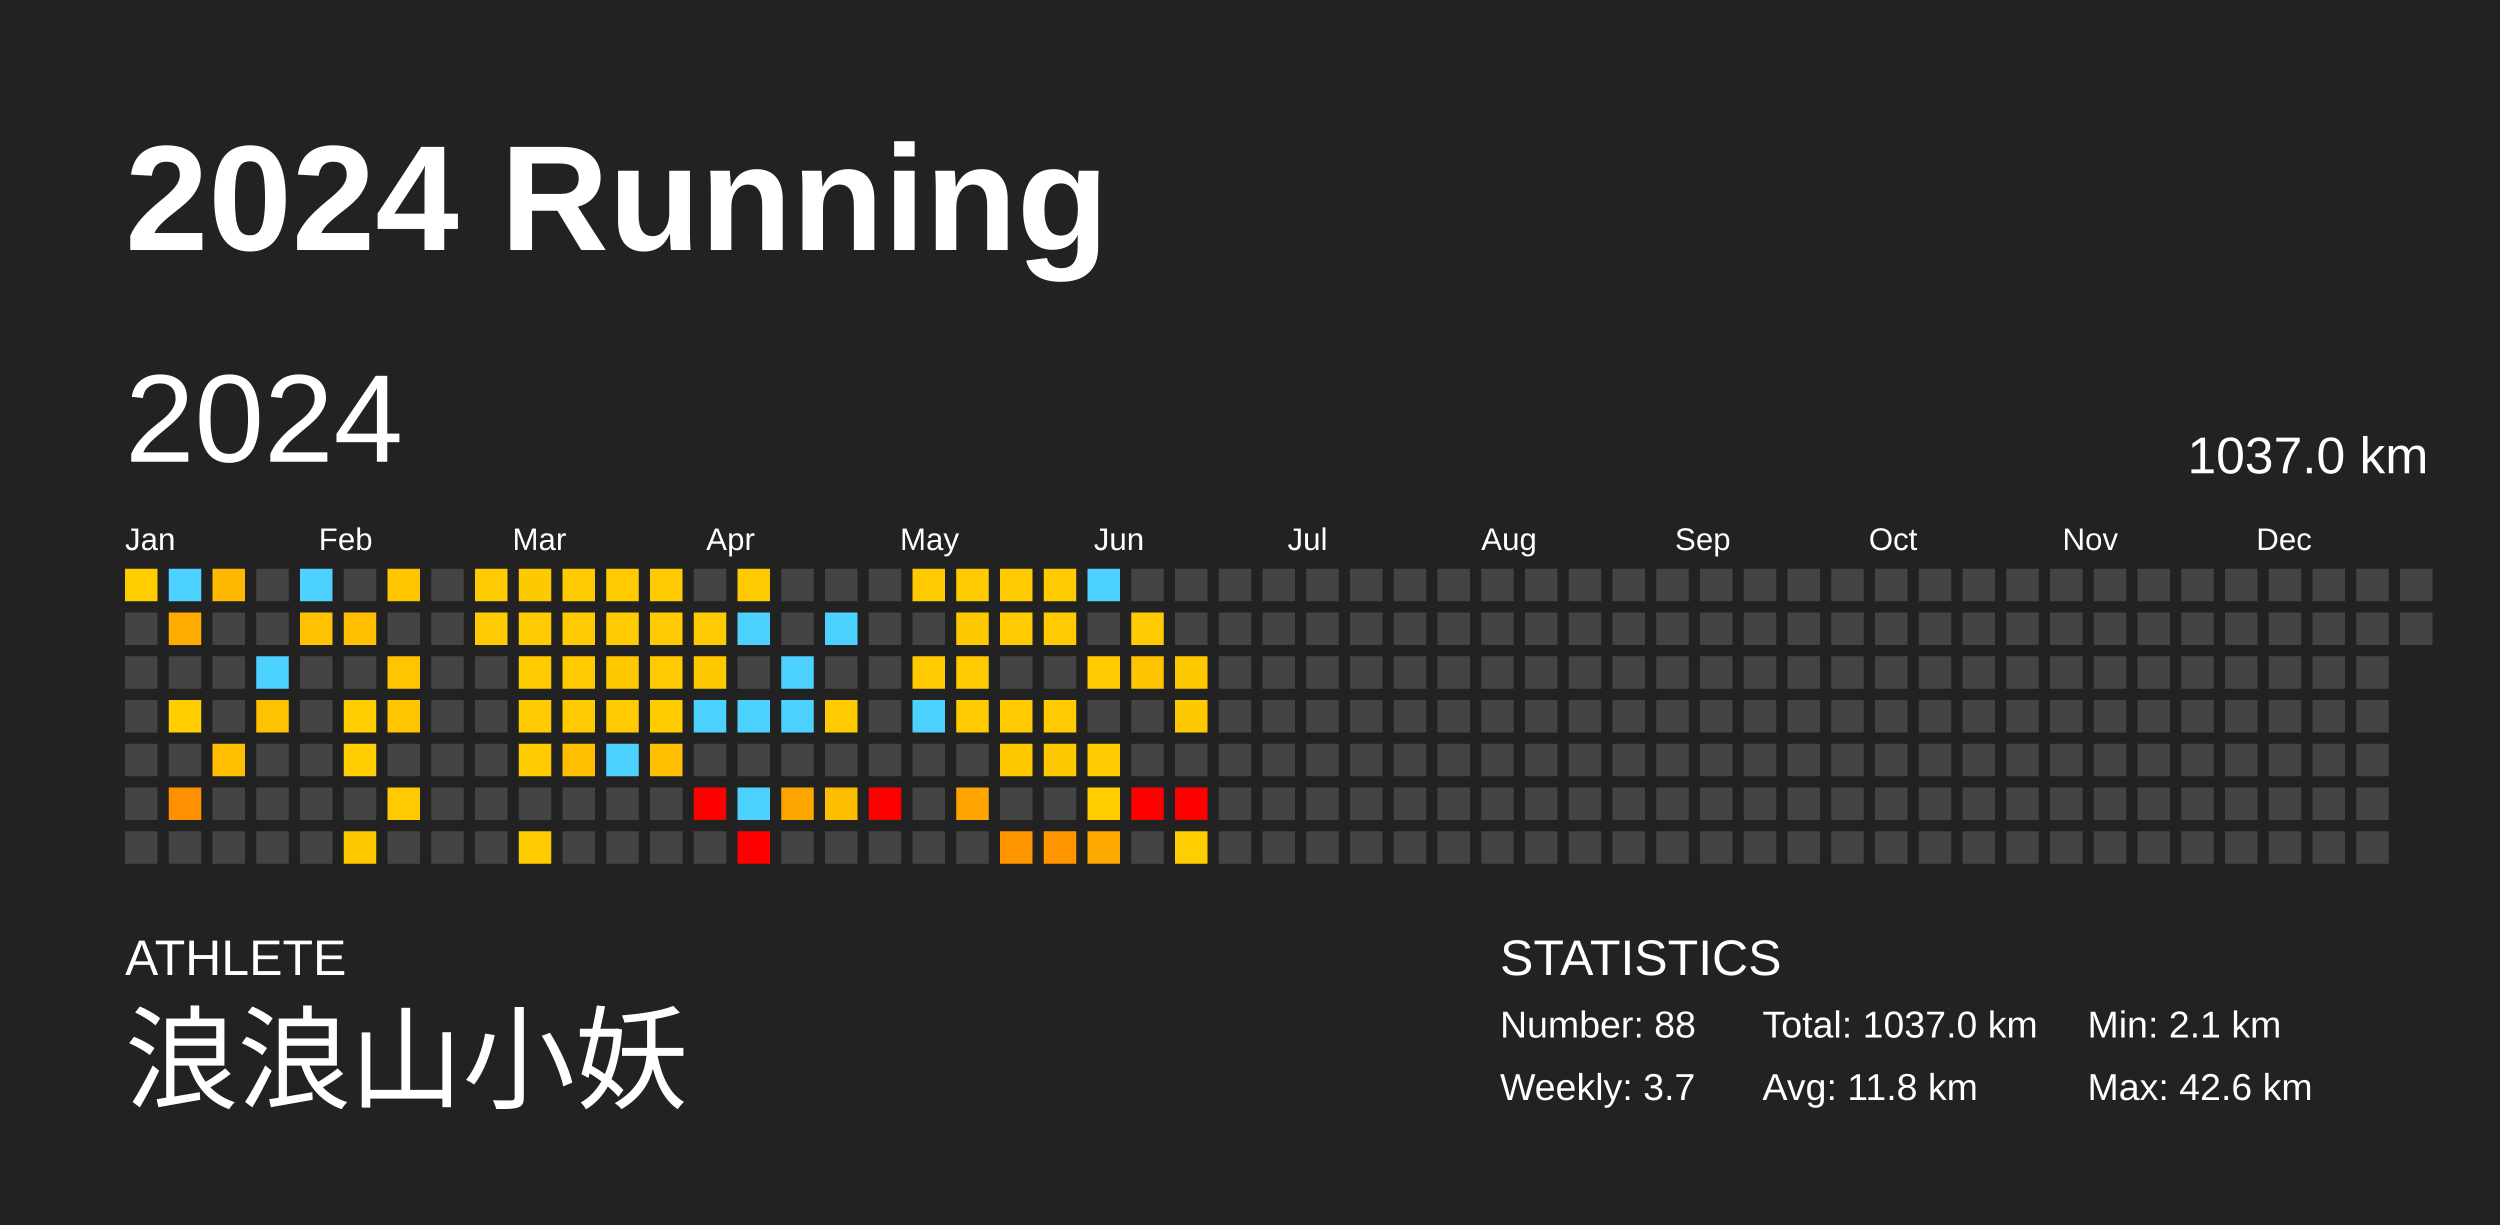
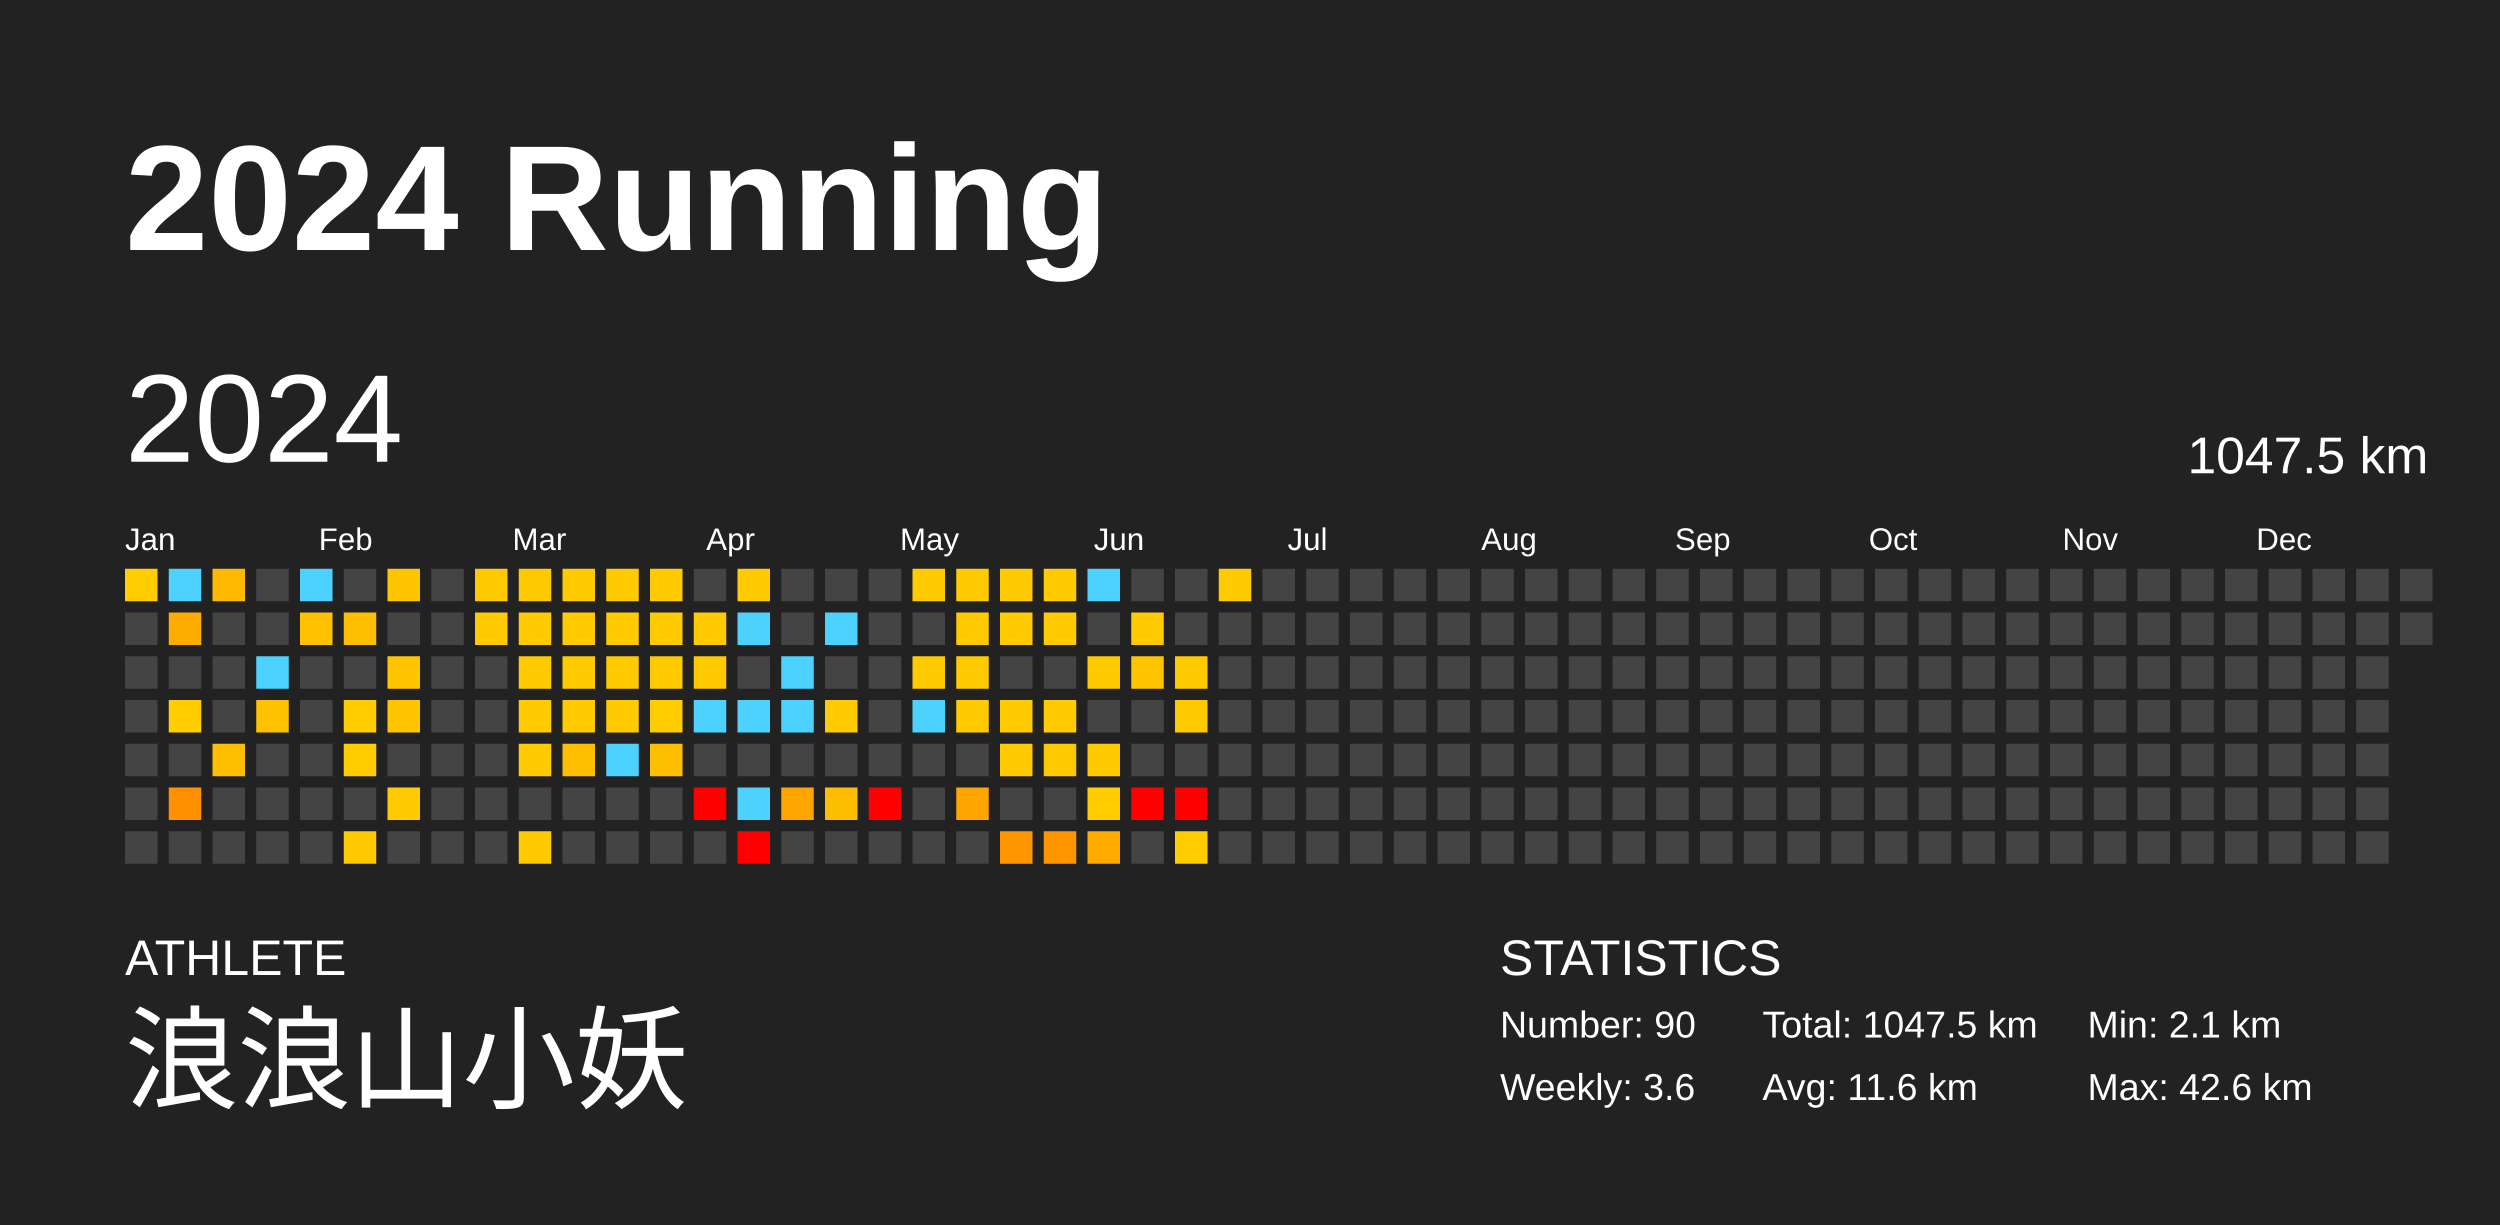
<svg xmlns="http://www.w3.org/2000/svg" baseProfile="full" height="98mm" version="1.1" viewBox="0,0,200,98" width="200mm">
  <defs />
  <rect fill="#222222" height="98" width="200" x="0" y="0" />
  <text fill="#FFFFFF" style="font-size:12px; font-family:Arial; font-weight:bold;" x="10" y="20">2024 Running</text>
  <text fill="#FFFFFF" style="font-size:4px; font-family:Arial" x="10" y="78">ATHLETE</text>
  <text fill="#FFFFFF" style="font-size:9px; font-family:Arial" x="10" y="88">浪浪山小妖</text>
  <text fill="#FFFFFF" style="font-size:4px; font-family:Arial" x="120" y="78">STATISTICS</text>
-   <text fill="#FFFFFF" style="font-size:3px; font-family:Arial" x="120" y="83">Number: 88</text>
-   <text fill="#FFFFFF" style="font-size:3px; font-family:Arial" x="120" y="88">Weekly: 3.7</text>
-   <text fill="#FFFFFF" style="font-size:3px; font-family:Arial" x="141" y="83">Total: 1037.0 km</text>
-   <text fill="#FFFFFF" style="font-size:3px; font-family:Arial" x="141" y="88">Avg: 11.8 km</text>
+   <text fill="#FFFFFF" style="font-size:3px; font-family:Arial" x="120" y="83">Number: 90</text>
+   <text fill="#FFFFFF" style="font-size:3px; font-family:Arial" x="120" y="88">Weekly: 3.6</text>
+   <text fill="#FFFFFF" style="font-size:3px; font-family:Arial" x="141" y="83">Total: 1047.5 km</text>
+   <text fill="#FFFFFF" style="font-size:3px; font-family:Arial" x="141" y="88">Avg: 11.6 km</text>
  <text fill="#FFFFFF" style="font-size:3px; font-family:Arial" x="167" y="83">Min: 2.1 km</text>
  <text fill="#FFFFFF" style="font-size:3px; font-family:Arial" x="167" y="88">Max: 42.6 km</text>
  <text dominant-baseline="hanging" fill="#FFFFFF" style="font-size:10.0px; font-family:Arial;" x="10" y="30">2024</text>
-   <text dominant-baseline="hanging" fill="#FFFFFF" style="font-size:4.125px; font-family:Arial;" x="175" y="35">1037.0 km</text>
+   <text dominant-baseline="hanging" fill="#FFFFFF" style="font-size:4.125px; font-family:Arial;" x="175" y="35">1047.5 km</text>
  <text fill="#FFFFFF" style="font-size:2.5px; font-family:Arial" x="10.0" y="44">Jan</text>
  <text fill="#FFFFFF" style="font-size:2.5px; font-family:Arial" x="25.5" y="44">Feb</text>
  <text fill="#FFFFFF" style="font-size:2.5px; font-family:Arial" x="41.0" y="44">Mar</text>
  <text fill="#FFFFFF" style="font-size:2.5px; font-family:Arial" x="56.5" y="44">Apr</text>
  <text fill="#FFFFFF" style="font-size:2.5px; font-family:Arial" x="72.0" y="44">May</text>
  <text fill="#FFFFFF" style="font-size:2.5px; font-family:Arial" x="87.5" y="44">Jun</text>
  <text fill="#FFFFFF" style="font-size:2.5px; font-family:Arial" x="103.0" y="44">Jul</text>
  <text fill="#FFFFFF" style="font-size:2.5px; font-family:Arial" x="118.5" y="44">Aug</text>
  <text fill="#FFFFFF" style="font-size:2.5px; font-family:Arial" x="134.0" y="44">Sep</text>
  <text fill="#FFFFFF" style="font-size:2.5px; font-family:Arial" x="149.5" y="44">Oct</text>
  <text fill="#FFFFFF" style="font-size:2.5px; font-family:Arial" x="165.0" y="44">Nov</text>
  <text fill="#FFFFFF" style="font-size:2.5px; font-family:Arial" x="180.5" y="44">Dec</text>
  <rect fill="#ffcd00" height="2.6" width="2.6" x="10.0" y="45.5" />
  <rect fill="#444444" height="2.6" width="2.6" x="10.0" y="49.0" />
  <rect fill="#444444" height="2.6" width="2.6" x="10.0" y="52.5" />
  <rect fill="#444444" height="2.6" width="2.6" x="10.0" y="56.0" />
  <rect fill="#444444" height="2.6" width="2.6" x="10.0" y="59.5" />
  <rect fill="#444444" height="2.6" width="2.6" x="10.0" y="63.0" />
  <rect fill="#444444" height="2.6" width="2.6" x="10.0" y="66.5" />
  <rect fill="#4dd2ff" height="2.6" width="2.6" x="13.5" y="45.5" />
  <rect fill="#ffac00" height="2.6" width="2.6" x="13.5" y="49.0" />
  <rect fill="#444444" height="2.6" width="2.6" x="13.5" y="52.5" />
  <rect fill="#ffcd00" height="2.6" width="2.6" x="13.5" y="56.0" />
  <rect fill="#444444" height="2.6" width="2.6" x="13.5" y="59.5" />
  <rect fill="#ff9100" height="2.6" width="2.6" x="13.5" y="63.0" />
  <rect fill="#444444" height="2.6" width="2.6" x="13.5" y="66.5" />
  <rect fill="#ffb900" height="2.6" width="2.6" x="17.0" y="45.5" />
  <rect fill="#444444" height="2.6" width="2.6" x="17.0" y="49.0" />
  <rect fill="#444444" height="2.6" width="2.6" x="17.0" y="52.5" />
  <rect fill="#444444" height="2.6" width="2.6" x="17.0" y="56.0" />
  <rect fill="#ffbf00" height="2.6" width="2.6" x="17.0" y="59.5" />
  <rect fill="#444444" height="2.6" width="2.6" x="17.0" y="63.0" />
  <rect fill="#444444" height="2.6" width="2.6" x="17.0" y="66.5" />
  <rect fill="#444444" height="2.6" width="2.6" x="20.5" y="45.5" />
  <rect fill="#444444" height="2.6" width="2.6" x="20.5" y="49.0" />
  <rect fill="#4dd2ff" height="2.6" width="2.6" x="20.5" y="52.5" />
  <rect fill="#ffc200" height="2.6" width="2.6" x="20.5" y="56.0" />
  <rect fill="#444444" height="2.6" width="2.6" x="20.5" y="59.5" />
  <rect fill="#444444" height="2.6" width="2.6" x="20.5" y="63.0" />
  <rect fill="#444444" height="2.6" width="2.6" x="20.5" y="66.5" />
  <rect fill="#4dd2ff" height="2.6" width="2.6" x="24.0" y="45.5" />
  <rect fill="#ffc100" height="2.6" width="2.6" x="24.0" y="49.0" />
  <rect fill="#444444" height="2.6" width="2.6" x="24.0" y="52.5" />
  <rect fill="#444444" height="2.6" width="2.6" x="24.0" y="56.0" />
  <rect fill="#444444" height="2.6" width="2.6" x="24.0" y="59.5" />
  <rect fill="#444444" height="2.6" width="2.6" x="24.0" y="63.0" />
  <rect fill="#444444" height="2.6" width="2.6" x="24.0" y="66.5" />
  <rect fill="#444444" height="2.6" width="2.6" x="27.5" y="45.5" />
  <rect fill="#ffbf00" height="2.6" width="2.6" x="27.5" y="49.0" />
  <rect fill="#444444" height="2.6" width="2.6" x="27.5" y="52.5" />
  <rect fill="#ffcd00" height="2.6" width="2.6" x="27.5" y="56.0" />
  <rect fill="#ffcd00" height="2.6" width="2.6" x="27.5" y="59.5" />
  <rect fill="#444444" height="2.6" width="2.6" x="27.5" y="63.0" />
  <rect fill="#ffc900" height="2.6" width="2.6" x="27.5" y="66.5" />
  <rect fill="#ffc600" height="2.6" width="2.6" x="31.0" y="45.5" />
  <rect fill="#444444" height="2.6" width="2.6" x="31.0" y="49.0" />
  <rect fill="#ffc600" height="2.6" width="2.6" x="31.0" y="52.5" />
  <rect fill="#ffc600" height="2.6" width="2.6" x="31.0" y="56.0" />
  <rect fill="#444444" height="2.6" width="2.6" x="31.0" y="59.5" />
  <rect fill="#ffca00" height="2.6" width="2.6" x="31.0" y="63.0" />
  <rect fill="#444444" height="2.6" width="2.6" x="31.0" y="66.5" />
  <rect fill="#444444" height="2.6" width="2.6" x="34.5" y="45.5" />
  <rect fill="#444444" height="2.6" width="2.6" x="34.5" y="49.0" />
  <rect fill="#444444" height="2.6" width="2.6" x="34.5" y="52.5" />
  <rect fill="#444444" height="2.6" width="2.6" x="34.5" y="56.0" />
  <rect fill="#444444" height="2.6" width="2.6" x="34.5" y="59.5" />
  <rect fill="#444444" height="2.6" width="2.6" x="34.5" y="63.0" />
  <rect fill="#444444" height="2.6" width="2.6" x="34.5" y="66.5" />
  <rect fill="#ffca00" height="2.6" width="2.6" x="38.0" y="45.5" />
  <rect fill="#ffca00" height="2.6" width="2.6" x="38.0" y="49.0" />
  <rect fill="#444444" height="2.6" width="2.6" x="38.0" y="52.5" />
  <rect fill="#444444" height="2.6" width="2.6" x="38.0" y="56.0" />
  <rect fill="#444444" height="2.6" width="2.6" x="38.0" y="59.5" />
  <rect fill="#444444" height="2.6" width="2.6" x="38.0" y="63.0" />
  <rect fill="#444444" height="2.6" width="2.6" x="38.0" y="66.5" />
  <rect fill="#ffc900" height="2.6" width="2.6" x="41.5" y="45.5" />
  <rect fill="#ffca00" height="2.6" width="2.6" x="41.5" y="49.0" />
  <rect fill="#ffca00" height="2.6" width="2.6" x="41.5" y="52.5" />
  <rect fill="#ffca00" height="2.6" width="2.6" x="41.5" y="56.0" />
  <rect fill="#ffca00" height="2.6" width="2.6" x="41.5" y="59.5" />
  <rect fill="#444444" height="2.6" width="2.6" x="41.5" y="63.0" />
  <rect fill="#ffca00" height="2.6" width="2.6" x="41.5" y="66.5" />
  <rect fill="#ffca00" height="2.6" width="2.6" x="45.0" y="45.5" />
  <rect fill="#ffca00" height="2.6" width="2.6" x="45.0" y="49.0" />
  <rect fill="#ffca00" height="2.6" width="2.6" x="45.0" y="52.5" />
  <rect fill="#ffca00" height="2.6" width="2.6" x="45.0" y="56.0" />
  <rect fill="#ffbf00" height="2.6" width="2.6" x="45.0" y="59.5" />
  <rect fill="#444444" height="2.6" width="2.6" x="45.0" y="63.0" />
  <rect fill="#444444" height="2.6" width="2.6" x="45.0" y="66.5" />
  <rect fill="#ffca00" height="2.6" width="2.6" x="48.5" y="45.5" />
  <rect fill="#ffca00" height="2.6" width="2.6" x="48.5" y="49.0" />
  <rect fill="#ffc900" height="2.6" width="2.6" x="48.5" y="52.5" />
  <rect fill="#ffcb00" height="2.6" width="2.6" x="48.5" y="56.0" />
  <rect fill="#4dd2ff" height="2.6" width="2.6" x="48.5" y="59.5" />
  <rect fill="#444444" height="2.6" width="2.6" x="48.5" y="63.0" />
  <rect fill="#444444" height="2.6" width="2.6" x="48.5" y="66.5" />
  <rect fill="#ffca00" height="2.6" width="2.6" x="52.0" y="45.5" />
  <rect fill="#ffcb00" height="2.6" width="2.6" x="52.0" y="49.0" />
  <rect fill="#ffca00" height="2.6" width="2.6" x="52.0" y="52.5" />
  <rect fill="#ffcc00" height="2.6" width="2.6" x="52.0" y="56.0" />
  <rect fill="#ffbf00" height="2.6" width="2.6" x="52.0" y="59.5" />
  <rect fill="#444444" height="2.6" width="2.6" x="52.0" y="63.0" />
  <rect fill="#444444" height="2.6" width="2.6" x="52.0" y="66.5" />
  <rect fill="#444444" height="2.6" width="2.6" x="55.5" y="45.5" />
  <rect fill="#ffca00" height="2.6" width="2.6" x="55.5" y="49.0" />
  <rect fill="#ffc900" height="2.6" width="2.6" x="55.5" y="52.5" />
  <rect fill="#4dd2ff" height="2.6" width="2.6" x="55.5" y="56.0" />
  <rect fill="#444444" height="2.6" width="2.6" x="55.5" y="59.5" />
  <rect fill="red" height="2.6" width="2.6" x="55.5" y="63.0" />
  <rect fill="#444444" height="2.6" width="2.6" x="55.5" y="66.5" />
  <rect fill="#ffca00" height="2.6" width="2.6" x="59.0" y="45.5" />
  <rect fill="#4dd2ff" height="2.6" width="2.6" x="59.0" y="49.0" />
  <rect fill="#444444" height="2.6" width="2.6" x="59.0" y="52.5" />
  <rect fill="#4dd2ff" height="2.6" width="2.6" x="59.0" y="56.0" />
  <rect fill="#444444" height="2.6" width="2.6" x="59.0" y="59.5" />
  <rect fill="#4dd2ff" height="2.6" width="2.6" x="59.0" y="63.0" />
  <rect fill="red" height="2.6" width="2.6" x="59.0" y="66.5" />
  <rect fill="#444444" height="2.6" width="2.6" x="62.5" y="45.5" />
  <rect fill="#444444" height="2.6" width="2.6" x="62.5" y="49.0" />
  <rect fill="#4dd2ff" height="2.6" width="2.6" x="62.5" y="52.5" />
  <rect fill="#4dd2ff" height="2.6" width="2.6" x="62.5" y="56.0" />
  <rect fill="#444444" height="2.6" width="2.6" x="62.5" y="59.5" />
  <rect fill="#ffa500" height="2.6" width="2.6" x="62.5" y="63.0" />
  <rect fill="#444444" height="2.6" width="2.6" x="62.5" y="66.5" />
  <rect fill="#444444" height="2.6" width="2.6" x="66.0" y="45.5" />
  <rect fill="#4dd2ff" height="2.6" width="2.6" x="66.0" y="49.0" />
  <rect fill="#444444" height="2.6" width="2.6" x="66.0" y="52.5" />
  <rect fill="#ffca00" height="2.6" width="2.6" x="66.0" y="56.0" />
  <rect fill="#444444" height="2.6" width="2.6" x="66.0" y="59.5" />
  <rect fill="#ffbd00" height="2.6" width="2.6" x="66.0" y="63.0" />
  <rect fill="#444444" height="2.6" width="2.6" x="66.0" y="66.5" />
  <rect fill="#444444" height="2.6" width="2.6" x="69.5" y="45.5" />
  <rect fill="#444444" height="2.6" width="2.6" x="69.5" y="49.0" />
  <rect fill="#444444" height="2.6" width="2.6" x="69.5" y="52.5" />
  <rect fill="#444444" height="2.6" width="2.6" x="69.5" y="56.0" />
  <rect fill="#444444" height="2.6" width="2.6" x="69.5" y="59.5" />
  <rect fill="red" height="2.6" width="2.6" x="69.5" y="63.0" />
  <rect fill="#444444" height="2.6" width="2.6" x="69.5" y="66.5" />
  <rect fill="#ffca00" height="2.6" width="2.6" x="73.0" y="45.5" />
  <rect fill="#444444" height="2.6" width="2.6" x="73.0" y="49.0" />
  <rect fill="#ffca00" height="2.6" width="2.6" x="73.0" y="52.5" />
  <rect fill="#4dd2ff" height="2.6" width="2.6" x="73.0" y="56.0" />
  <rect fill="#444444" height="2.6" width="2.6" x="73.0" y="59.5" />
  <rect fill="#444444" height="2.6" width="2.6" x="73.0" y="63.0" />
  <rect fill="#444444" height="2.6" width="2.6" x="73.0" y="66.5" />
  <rect fill="#ffca00" height="2.6" width="2.6" x="76.5" y="45.5" />
  <rect fill="#ffc900" height="2.6" width="2.6" x="76.5" y="49.0" />
  <rect fill="#ffca00" height="2.6" width="2.6" x="76.5" y="52.5" />
  <rect fill="#ffca00" height="2.6" width="2.6" x="76.5" y="56.0" />
  <rect fill="#444444" height="2.6" width="2.6" x="76.5" y="59.5" />
  <rect fill="#ffa400" height="2.6" width="2.6" x="76.5" y="63.0" />
  <rect fill="#444444" height="2.6" width="2.6" x="76.5" y="66.5" />
  <rect fill="#ffca00" height="2.6" width="2.6" x="80.0" y="45.5" />
  <rect fill="#ffca00" height="2.6" width="2.6" x="80.0" y="49.0" />
  <rect fill="#444444" height="2.6" width="2.6" x="80.0" y="52.5" />
  <rect fill="#ffca00" height="2.6" width="2.6" x="80.0" y="56.0" />
  <rect fill="#ffc900" height="2.6" width="2.6" x="80.0" y="59.5" />
  <rect fill="#444444" height="2.6" width="2.6" x="80.0" y="63.0" />
  <rect fill="#ff9600" height="2.6" width="2.6" x="80.0" y="66.5" />
  <rect fill="#ffca00" height="2.6" width="2.6" x="83.5" y="45.5" />
  <rect fill="#ffca00" height="2.6" width="2.6" x="83.5" y="49.0" />
  <rect fill="#444444" height="2.6" width="2.6" x="83.5" y="52.5" />
  <rect fill="#ffca00" height="2.6" width="2.6" x="83.5" y="56.0" />
  <rect fill="#ffc900" height="2.6" width="2.6" x="83.5" y="59.5" />
  <rect fill="#444444" height="2.6" width="2.6" x="83.5" y="63.0" />
  <rect fill="#ff9600" height="2.6" width="2.6" x="83.5" y="66.5" />
  <rect fill="#4dd2ff" height="2.6" width="2.6" x="87.0" y="45.5" />
  <rect fill="#444444" height="2.6" width="2.6" x="87.0" y="49.0" />
  <rect fill="#ffcb00" height="2.6" width="2.6" x="87.0" y="52.5" />
  <rect fill="#444444" height="2.6" width="2.6" x="87.0" y="56.0" />
  <rect fill="#ffca00" height="2.6" width="2.6" x="87.0" y="59.5" />
  <rect fill="#ffcd00" height="2.6" width="2.6" x="87.0" y="63.0" />
  <rect fill="#ffaa00" height="2.6" width="2.6" x="87.0" y="66.5" />
  <rect fill="#444444" height="2.6" width="2.6" x="90.5" y="45.5" />
  <rect fill="#ffca00" height="2.6" width="2.6" x="90.5" y="49.0" />
  <rect fill="#ffc400" height="2.6" width="2.6" x="90.5" y="52.5" />
  <rect fill="#444444" height="2.6" width="2.6" x="90.5" y="56.0" />
  <rect fill="#444444" height="2.6" width="2.6" x="90.5" y="59.5" />
  <rect fill="red" height="2.6" width="2.6" x="90.5" y="63.0" />
  <rect fill="#444444" height="2.6" width="2.6" x="90.5" y="66.5" />
  <rect fill="#444444" height="2.6" width="2.6" x="94.0" y="45.5" />
  <rect fill="#444444" height="2.6" width="2.6" x="94.0" y="49.0" />
  <rect fill="#ffc900" height="2.6" width="2.6" x="94.0" y="52.5" />
  <rect fill="#ffc900" height="2.6" width="2.6" x="94.0" y="56.0" />
  <rect fill="#444444" height="2.6" width="2.6" x="94.0" y="59.5" />
  <rect fill="red" height="2.6" width="2.6" x="94.0" y="63.0" />
  <rect fill="#ffcd00" height="2.6" width="2.6" x="94.0" y="66.5" />
-   <rect fill="#444444" height="2.6" width="2.6" x="97.5" y="45.5" />
+   <rect fill="#ffca00" height="2.6" width="2.6" x="97.5" y="45.5" />
  <rect fill="#444444" height="2.6" width="2.6" x="97.5" y="49.0" />
  <rect fill="#444444" height="2.6" width="2.6" x="97.5" y="52.5" />
  <rect fill="#444444" height="2.6" width="2.6" x="97.5" y="56.0" />
  <rect fill="#444444" height="2.6" width="2.6" x="97.5" y="59.5" />
  <rect fill="#444444" height="2.6" width="2.6" x="97.5" y="63.0" />
  <rect fill="#444444" height="2.6" width="2.6" x="97.5" y="66.5" />
  <rect fill="#444444" height="2.6" width="2.6" x="101.0" y="45.5" />
  <rect fill="#444444" height="2.6" width="2.6" x="101.0" y="49.0" />
  <rect fill="#444444" height="2.6" width="2.6" x="101.0" y="52.5" />
  <rect fill="#444444" height="2.6" width="2.6" x="101.0" y="56.0" />
  <rect fill="#444444" height="2.6" width="2.6" x="101.0" y="59.5" />
  <rect fill="#444444" height="2.6" width="2.6" x="101.0" y="63.0" />
  <rect fill="#444444" height="2.6" width="2.6" x="101.0" y="66.5" />
  <rect fill="#444444" height="2.6" width="2.6" x="104.5" y="45.5" />
  <rect fill="#444444" height="2.6" width="2.6" x="104.5" y="49.0" />
  <rect fill="#444444" height="2.6" width="2.6" x="104.5" y="52.5" />
  <rect fill="#444444" height="2.6" width="2.6" x="104.5" y="56.0" />
  <rect fill="#444444" height="2.6" width="2.6" x="104.5" y="59.5" />
  <rect fill="#444444" height="2.6" width="2.6" x="104.5" y="63.0" />
  <rect fill="#444444" height="2.6" width="2.6" x="104.5" y="66.5" />
  <rect fill="#444444" height="2.6" width="2.6" x="108.0" y="45.5" />
  <rect fill="#444444" height="2.6" width="2.6" x="108.0" y="49.0" />
  <rect fill="#444444" height="2.6" width="2.6" x="108.0" y="52.5" />
  <rect fill="#444444" height="2.6" width="2.6" x="108.0" y="56.0" />
  <rect fill="#444444" height="2.6" width="2.6" x="108.0" y="59.5" />
  <rect fill="#444444" height="2.6" width="2.6" x="108.0" y="63.0" />
  <rect fill="#444444" height="2.6" width="2.6" x="108.0" y="66.5" />
  <rect fill="#444444" height="2.6" width="2.6" x="111.5" y="45.5" />
  <rect fill="#444444" height="2.6" width="2.6" x="111.5" y="49.0" />
  <rect fill="#444444" height="2.6" width="2.6" x="111.5" y="52.5" />
  <rect fill="#444444" height="2.6" width="2.6" x="111.5" y="56.0" />
  <rect fill="#444444" height="2.6" width="2.6" x="111.5" y="59.5" />
  <rect fill="#444444" height="2.6" width="2.6" x="111.5" y="63.0" />
  <rect fill="#444444" height="2.6" width="2.6" x="111.5" y="66.5" />
  <rect fill="#444444" height="2.6" width="2.6" x="115.0" y="45.5" />
  <rect fill="#444444" height="2.6" width="2.6" x="115.0" y="49.0" />
  <rect fill="#444444" height="2.6" width="2.6" x="115.0" y="52.5" />
  <rect fill="#444444" height="2.6" width="2.6" x="115.0" y="56.0" />
  <rect fill="#444444" height="2.6" width="2.6" x="115.0" y="59.5" />
  <rect fill="#444444" height="2.6" width="2.6" x="115.0" y="63.0" />
  <rect fill="#444444" height="2.6" width="2.6" x="115.0" y="66.5" />
  <rect fill="#444444" height="2.6" width="2.6" x="118.5" y="45.5" />
  <rect fill="#444444" height="2.6" width="2.6" x="118.5" y="49.0" />
  <rect fill="#444444" height="2.6" width="2.6" x="118.5" y="52.5" />
  <rect fill="#444444" height="2.6" width="2.6" x="118.5" y="56.0" />
  <rect fill="#444444" height="2.6" width="2.6" x="118.5" y="59.5" />
  <rect fill="#444444" height="2.6" width="2.6" x="118.5" y="63.0" />
  <rect fill="#444444" height="2.6" width="2.6" x="118.5" y="66.5" />
  <rect fill="#444444" height="2.6" width="2.6" x="122.0" y="45.5" />
  <rect fill="#444444" height="2.6" width="2.6" x="122.0" y="49.0" />
  <rect fill="#444444" height="2.6" width="2.6" x="122.0" y="52.5" />
  <rect fill="#444444" height="2.6" width="2.6" x="122.0" y="56.0" />
  <rect fill="#444444" height="2.6" width="2.6" x="122.0" y="59.5" />
  <rect fill="#444444" height="2.6" width="2.6" x="122.0" y="63.0" />
  <rect fill="#444444" height="2.6" width="2.6" x="122.0" y="66.5" />
  <rect fill="#444444" height="2.6" width="2.6" x="125.5" y="45.5" />
  <rect fill="#444444" height="2.6" width="2.6" x="125.5" y="49.0" />
  <rect fill="#444444" height="2.6" width="2.6" x="125.5" y="52.5" />
  <rect fill="#444444" height="2.6" width="2.6" x="125.5" y="56.0" />
  <rect fill="#444444" height="2.6" width="2.6" x="125.5" y="59.5" />
  <rect fill="#444444" height="2.6" width="2.6" x="125.5" y="63.0" />
  <rect fill="#444444" height="2.6" width="2.6" x="125.5" y="66.5" />
  <rect fill="#444444" height="2.6" width="2.6" x="129.0" y="45.5" />
  <rect fill="#444444" height="2.6" width="2.6" x="129.0" y="49.0" />
  <rect fill="#444444" height="2.6" width="2.6" x="129.0" y="52.5" />
  <rect fill="#444444" height="2.6" width="2.6" x="129.0" y="56.0" />
  <rect fill="#444444" height="2.6" width="2.6" x="129.0" y="59.5" />
  <rect fill="#444444" height="2.6" width="2.6" x="129.0" y="63.0" />
  <rect fill="#444444" height="2.6" width="2.6" x="129.0" y="66.5" />
  <rect fill="#444444" height="2.6" width="2.6" x="132.5" y="45.5" />
  <rect fill="#444444" height="2.6" width="2.6" x="132.5" y="49.0" />
  <rect fill="#444444" height="2.6" width="2.6" x="132.5" y="52.5" />
  <rect fill="#444444" height="2.6" width="2.6" x="132.5" y="56.0" />
  <rect fill="#444444" height="2.6" width="2.6" x="132.5" y="59.5" />
  <rect fill="#444444" height="2.6" width="2.6" x="132.5" y="63.0" />
  <rect fill="#444444" height="2.6" width="2.6" x="132.5" y="66.5" />
  <rect fill="#444444" height="2.6" width="2.6" x="136.0" y="45.5" />
  <rect fill="#444444" height="2.6" width="2.6" x="136.0" y="49.0" />
  <rect fill="#444444" height="2.6" width="2.6" x="136.0" y="52.5" />
  <rect fill="#444444" height="2.6" width="2.6" x="136.0" y="56.0" />
  <rect fill="#444444" height="2.6" width="2.6" x="136.0" y="59.5" />
  <rect fill="#444444" height="2.6" width="2.6" x="136.0" y="63.0" />
  <rect fill="#444444" height="2.6" width="2.6" x="136.0" y="66.5" />
  <rect fill="#444444" height="2.6" width="2.6" x="139.5" y="45.5" />
  <rect fill="#444444" height="2.6" width="2.6" x="139.5" y="49.0" />
  <rect fill="#444444" height="2.6" width="2.6" x="139.5" y="52.5" />
  <rect fill="#444444" height="2.6" width="2.6" x="139.5" y="56.0" />
  <rect fill="#444444" height="2.6" width="2.6" x="139.5" y="59.5" />
  <rect fill="#444444" height="2.6" width="2.6" x="139.5" y="63.0" />
  <rect fill="#444444" height="2.6" width="2.6" x="139.5" y="66.5" />
  <rect fill="#444444" height="2.6" width="2.6" x="143.0" y="45.5" />
  <rect fill="#444444" height="2.6" width="2.6" x="143.0" y="49.0" />
  <rect fill="#444444" height="2.6" width="2.6" x="143.0" y="52.5" />
  <rect fill="#444444" height="2.6" width="2.6" x="143.0" y="56.0" />
  <rect fill="#444444" height="2.6" width="2.6" x="143.0" y="59.5" />
  <rect fill="#444444" height="2.6" width="2.6" x="143.0" y="63.0" />
  <rect fill="#444444" height="2.6" width="2.6" x="143.0" y="66.5" />
  <rect fill="#444444" height="2.6" width="2.6" x="146.5" y="45.5" />
  <rect fill="#444444" height="2.6" width="2.6" x="146.5" y="49.0" />
  <rect fill="#444444" height="2.6" width="2.6" x="146.5" y="52.5" />
  <rect fill="#444444" height="2.6" width="2.6" x="146.5" y="56.0" />
  <rect fill="#444444" height="2.6" width="2.6" x="146.5" y="59.5" />
  <rect fill="#444444" height="2.6" width="2.6" x="146.5" y="63.0" />
  <rect fill="#444444" height="2.6" width="2.6" x="146.5" y="66.5" />
  <rect fill="#444444" height="2.6" width="2.6" x="150.0" y="45.5" />
  <rect fill="#444444" height="2.6" width="2.6" x="150.0" y="49.0" />
  <rect fill="#444444" height="2.6" width="2.6" x="150.0" y="52.5" />
  <rect fill="#444444" height="2.6" width="2.6" x="150.0" y="56.0" />
  <rect fill="#444444" height="2.6" width="2.6" x="150.0" y="59.5" />
  <rect fill="#444444" height="2.6" width="2.6" x="150.0" y="63.0" />
  <rect fill="#444444" height="2.6" width="2.6" x="150.0" y="66.5" />
  <rect fill="#444444" height="2.6" width="2.6" x="153.5" y="45.5" />
  <rect fill="#444444" height="2.6" width="2.6" x="153.5" y="49.0" />
  <rect fill="#444444" height="2.6" width="2.6" x="153.5" y="52.5" />
  <rect fill="#444444" height="2.6" width="2.6" x="153.5" y="56.0" />
  <rect fill="#444444" height="2.6" width="2.6" x="153.5" y="59.5" />
  <rect fill="#444444" height="2.6" width="2.6" x="153.5" y="63.0" />
  <rect fill="#444444" height="2.6" width="2.6" x="153.5" y="66.5" />
  <rect fill="#444444" height="2.6" width="2.6" x="157.0" y="45.5" />
  <rect fill="#444444" height="2.6" width="2.6" x="157.0" y="49.0" />
  <rect fill="#444444" height="2.6" width="2.6" x="157.0" y="52.5" />
  <rect fill="#444444" height="2.6" width="2.6" x="157.0" y="56.0" />
  <rect fill="#444444" height="2.6" width="2.6" x="157.0" y="59.5" />
  <rect fill="#444444" height="2.6" width="2.6" x="157.0" y="63.0" />
  <rect fill="#444444" height="2.6" width="2.6" x="157.0" y="66.5" />
  <rect fill="#444444" height="2.6" width="2.6" x="160.5" y="45.5" />
  <rect fill="#444444" height="2.6" width="2.6" x="160.5" y="49.0" />
  <rect fill="#444444" height="2.6" width="2.6" x="160.5" y="52.5" />
  <rect fill="#444444" height="2.6" width="2.6" x="160.5" y="56.0" />
  <rect fill="#444444" height="2.6" width="2.6" x="160.5" y="59.5" />
  <rect fill="#444444" height="2.6" width="2.6" x="160.5" y="63.0" />
  <rect fill="#444444" height="2.6" width="2.6" x="160.5" y="66.5" />
  <rect fill="#444444" height="2.6" width="2.6" x="164.0" y="45.5" />
  <rect fill="#444444" height="2.6" width="2.6" x="164.0" y="49.0" />
  <rect fill="#444444" height="2.6" width="2.6" x="164.0" y="52.5" />
  <rect fill="#444444" height="2.6" width="2.6" x="164.0" y="56.0" />
  <rect fill="#444444" height="2.6" width="2.6" x="164.0" y="59.5" />
  <rect fill="#444444" height="2.6" width="2.6" x="164.0" y="63.0" />
  <rect fill="#444444" height="2.6" width="2.6" x="164.0" y="66.5" />
  <rect fill="#444444" height="2.6" width="2.6" x="167.5" y="45.5" />
  <rect fill="#444444" height="2.6" width="2.6" x="167.5" y="49.0" />
  <rect fill="#444444" height="2.6" width="2.6" x="167.5" y="52.5" />
  <rect fill="#444444" height="2.6" width="2.6" x="167.5" y="56.0" />
  <rect fill="#444444" height="2.6" width="2.6" x="167.5" y="59.5" />
  <rect fill="#444444" height="2.6" width="2.6" x="167.5" y="63.0" />
  <rect fill="#444444" height="2.6" width="2.6" x="167.5" y="66.5" />
  <rect fill="#444444" height="2.6" width="2.6" x="171.0" y="45.5" />
  <rect fill="#444444" height="2.6" width="2.6" x="171.0" y="49.0" />
  <rect fill="#444444" height="2.6" width="2.6" x="171.0" y="52.5" />
  <rect fill="#444444" height="2.6" width="2.6" x="171.0" y="56.0" />
  <rect fill="#444444" height="2.6" width="2.6" x="171.0" y="59.5" />
  <rect fill="#444444" height="2.6" width="2.6" x="171.0" y="63.0" />
  <rect fill="#444444" height="2.6" width="2.6" x="171.0" y="66.5" />
  <rect fill="#444444" height="2.6" width="2.6" x="174.5" y="45.5" />
  <rect fill="#444444" height="2.6" width="2.6" x="174.5" y="49.0" />
  <rect fill="#444444" height="2.6" width="2.6" x="174.5" y="52.5" />
  <rect fill="#444444" height="2.6" width="2.6" x="174.5" y="56.0" />
  <rect fill="#444444" height="2.6" width="2.6" x="174.5" y="59.5" />
  <rect fill="#444444" height="2.6" width="2.6" x="174.5" y="63.0" />
  <rect fill="#444444" height="2.6" width="2.6" x="174.5" y="66.5" />
  <rect fill="#444444" height="2.6" width="2.6" x="178.0" y="45.5" />
  <rect fill="#444444" height="2.6" width="2.6" x="178.0" y="49.0" />
  <rect fill="#444444" height="2.6" width="2.6" x="178.0" y="52.5" />
  <rect fill="#444444" height="2.6" width="2.6" x="178.0" y="56.0" />
  <rect fill="#444444" height="2.6" width="2.6" x="178.0" y="59.5" />
  <rect fill="#444444" height="2.6" width="2.6" x="178.0" y="63.0" />
  <rect fill="#444444" height="2.6" width="2.6" x="178.0" y="66.5" />
  <rect fill="#444444" height="2.6" width="2.6" x="181.5" y="45.5" />
  <rect fill="#444444" height="2.6" width="2.6" x="181.5" y="49.0" />
  <rect fill="#444444" height="2.6" width="2.6" x="181.5" y="52.5" />
  <rect fill="#444444" height="2.6" width="2.6" x="181.5" y="56.0" />
  <rect fill="#444444" height="2.6" width="2.6" x="181.5" y="59.5" />
  <rect fill="#444444" height="2.6" width="2.6" x="181.5" y="63.0" />
  <rect fill="#444444" height="2.6" width="2.6" x="181.5" y="66.5" />
  <rect fill="#444444" height="2.6" width="2.6" x="185.0" y="45.5" />
  <rect fill="#444444" height="2.6" width="2.6" x="185.0" y="49.0" />
  <rect fill="#444444" height="2.6" width="2.6" x="185.0" y="52.5" />
  <rect fill="#444444" height="2.6" width="2.6" x="185.0" y="56.0" />
  <rect fill="#444444" height="2.6" width="2.6" x="185.0" y="59.5" />
  <rect fill="#444444" height="2.6" width="2.6" x="185.0" y="63.0" />
  <rect fill="#444444" height="2.6" width="2.6" x="185.0" y="66.5" />
  <rect fill="#444444" height="2.6" width="2.6" x="188.5" y="45.5" />
  <rect fill="#444444" height="2.6" width="2.6" x="188.5" y="49.0" />
  <rect fill="#444444" height="2.6" width="2.6" x="188.5" y="52.5" />
  <rect fill="#444444" height="2.6" width="2.6" x="188.5" y="56.0" />
  <rect fill="#444444" height="2.6" width="2.6" x="188.5" y="59.5" />
  <rect fill="#444444" height="2.6" width="2.6" x="188.5" y="63.0" />
  <rect fill="#444444" height="2.6" width="2.6" x="188.5" y="66.5" />
  <rect fill="#444444" height="2.6" width="2.6" x="192.0" y="45.5" />
  <rect fill="#444444" height="2.6" width="2.6" x="192.0" y="49.0" />
</svg>
